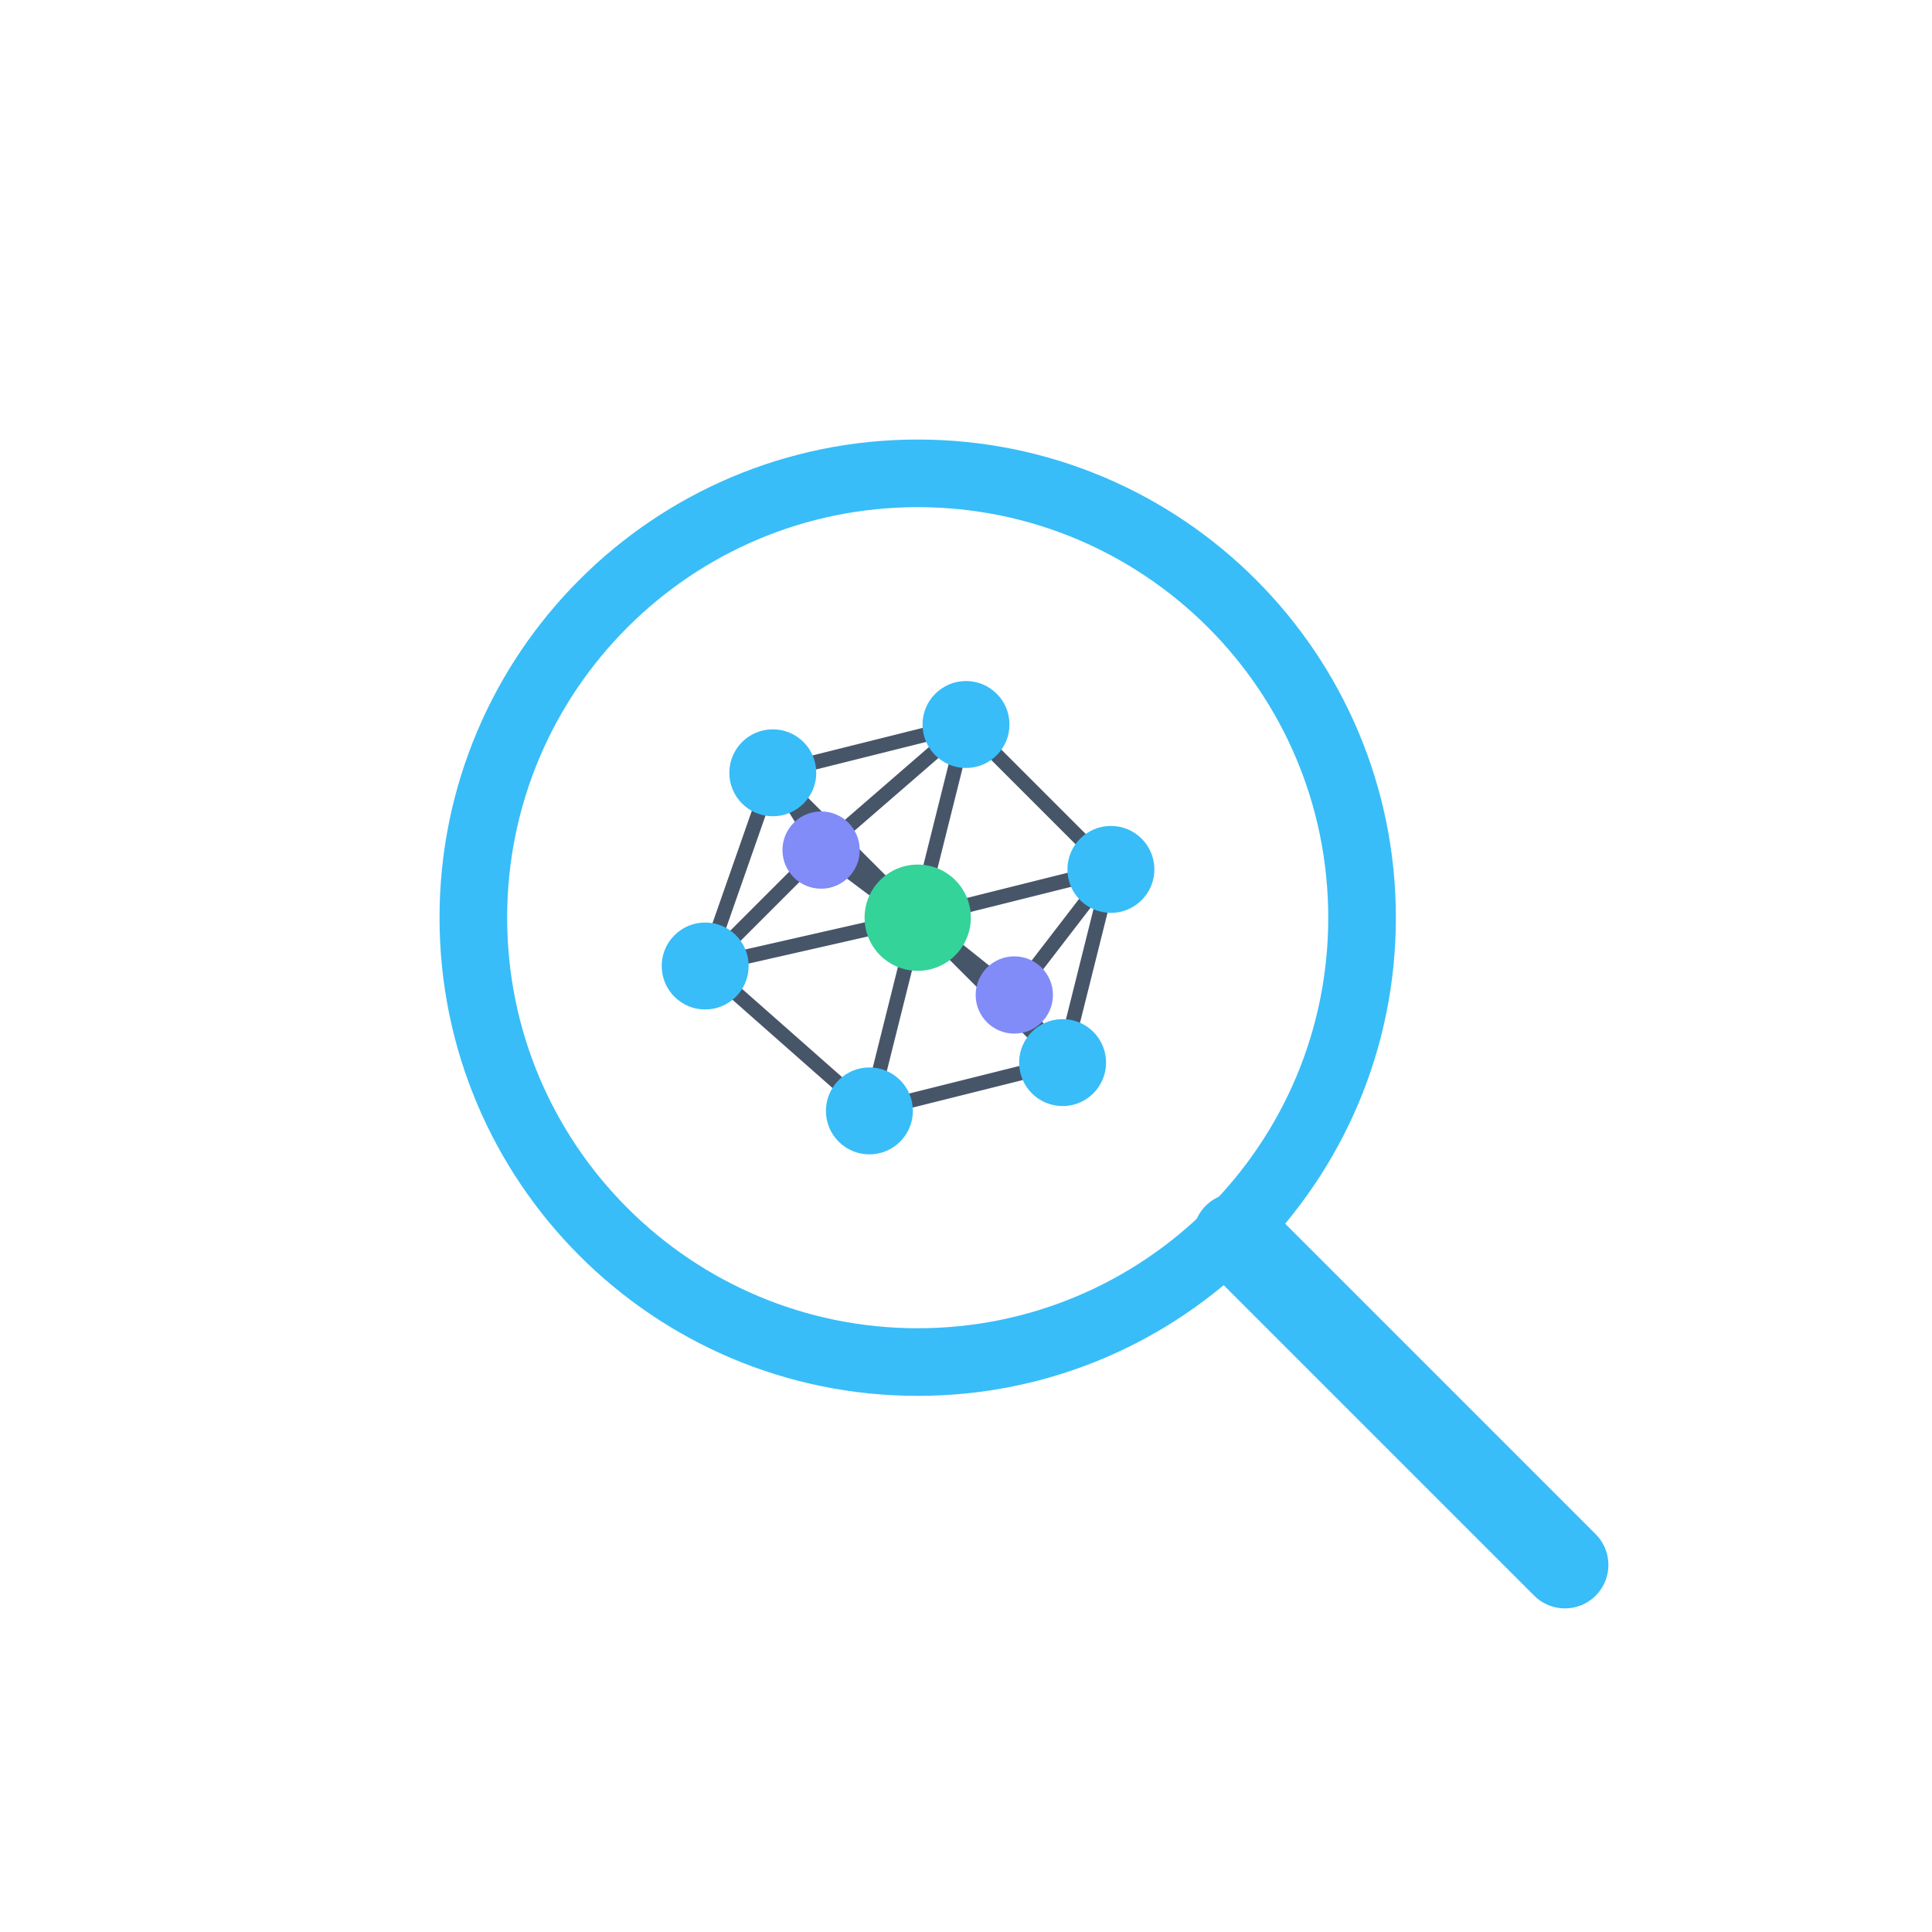
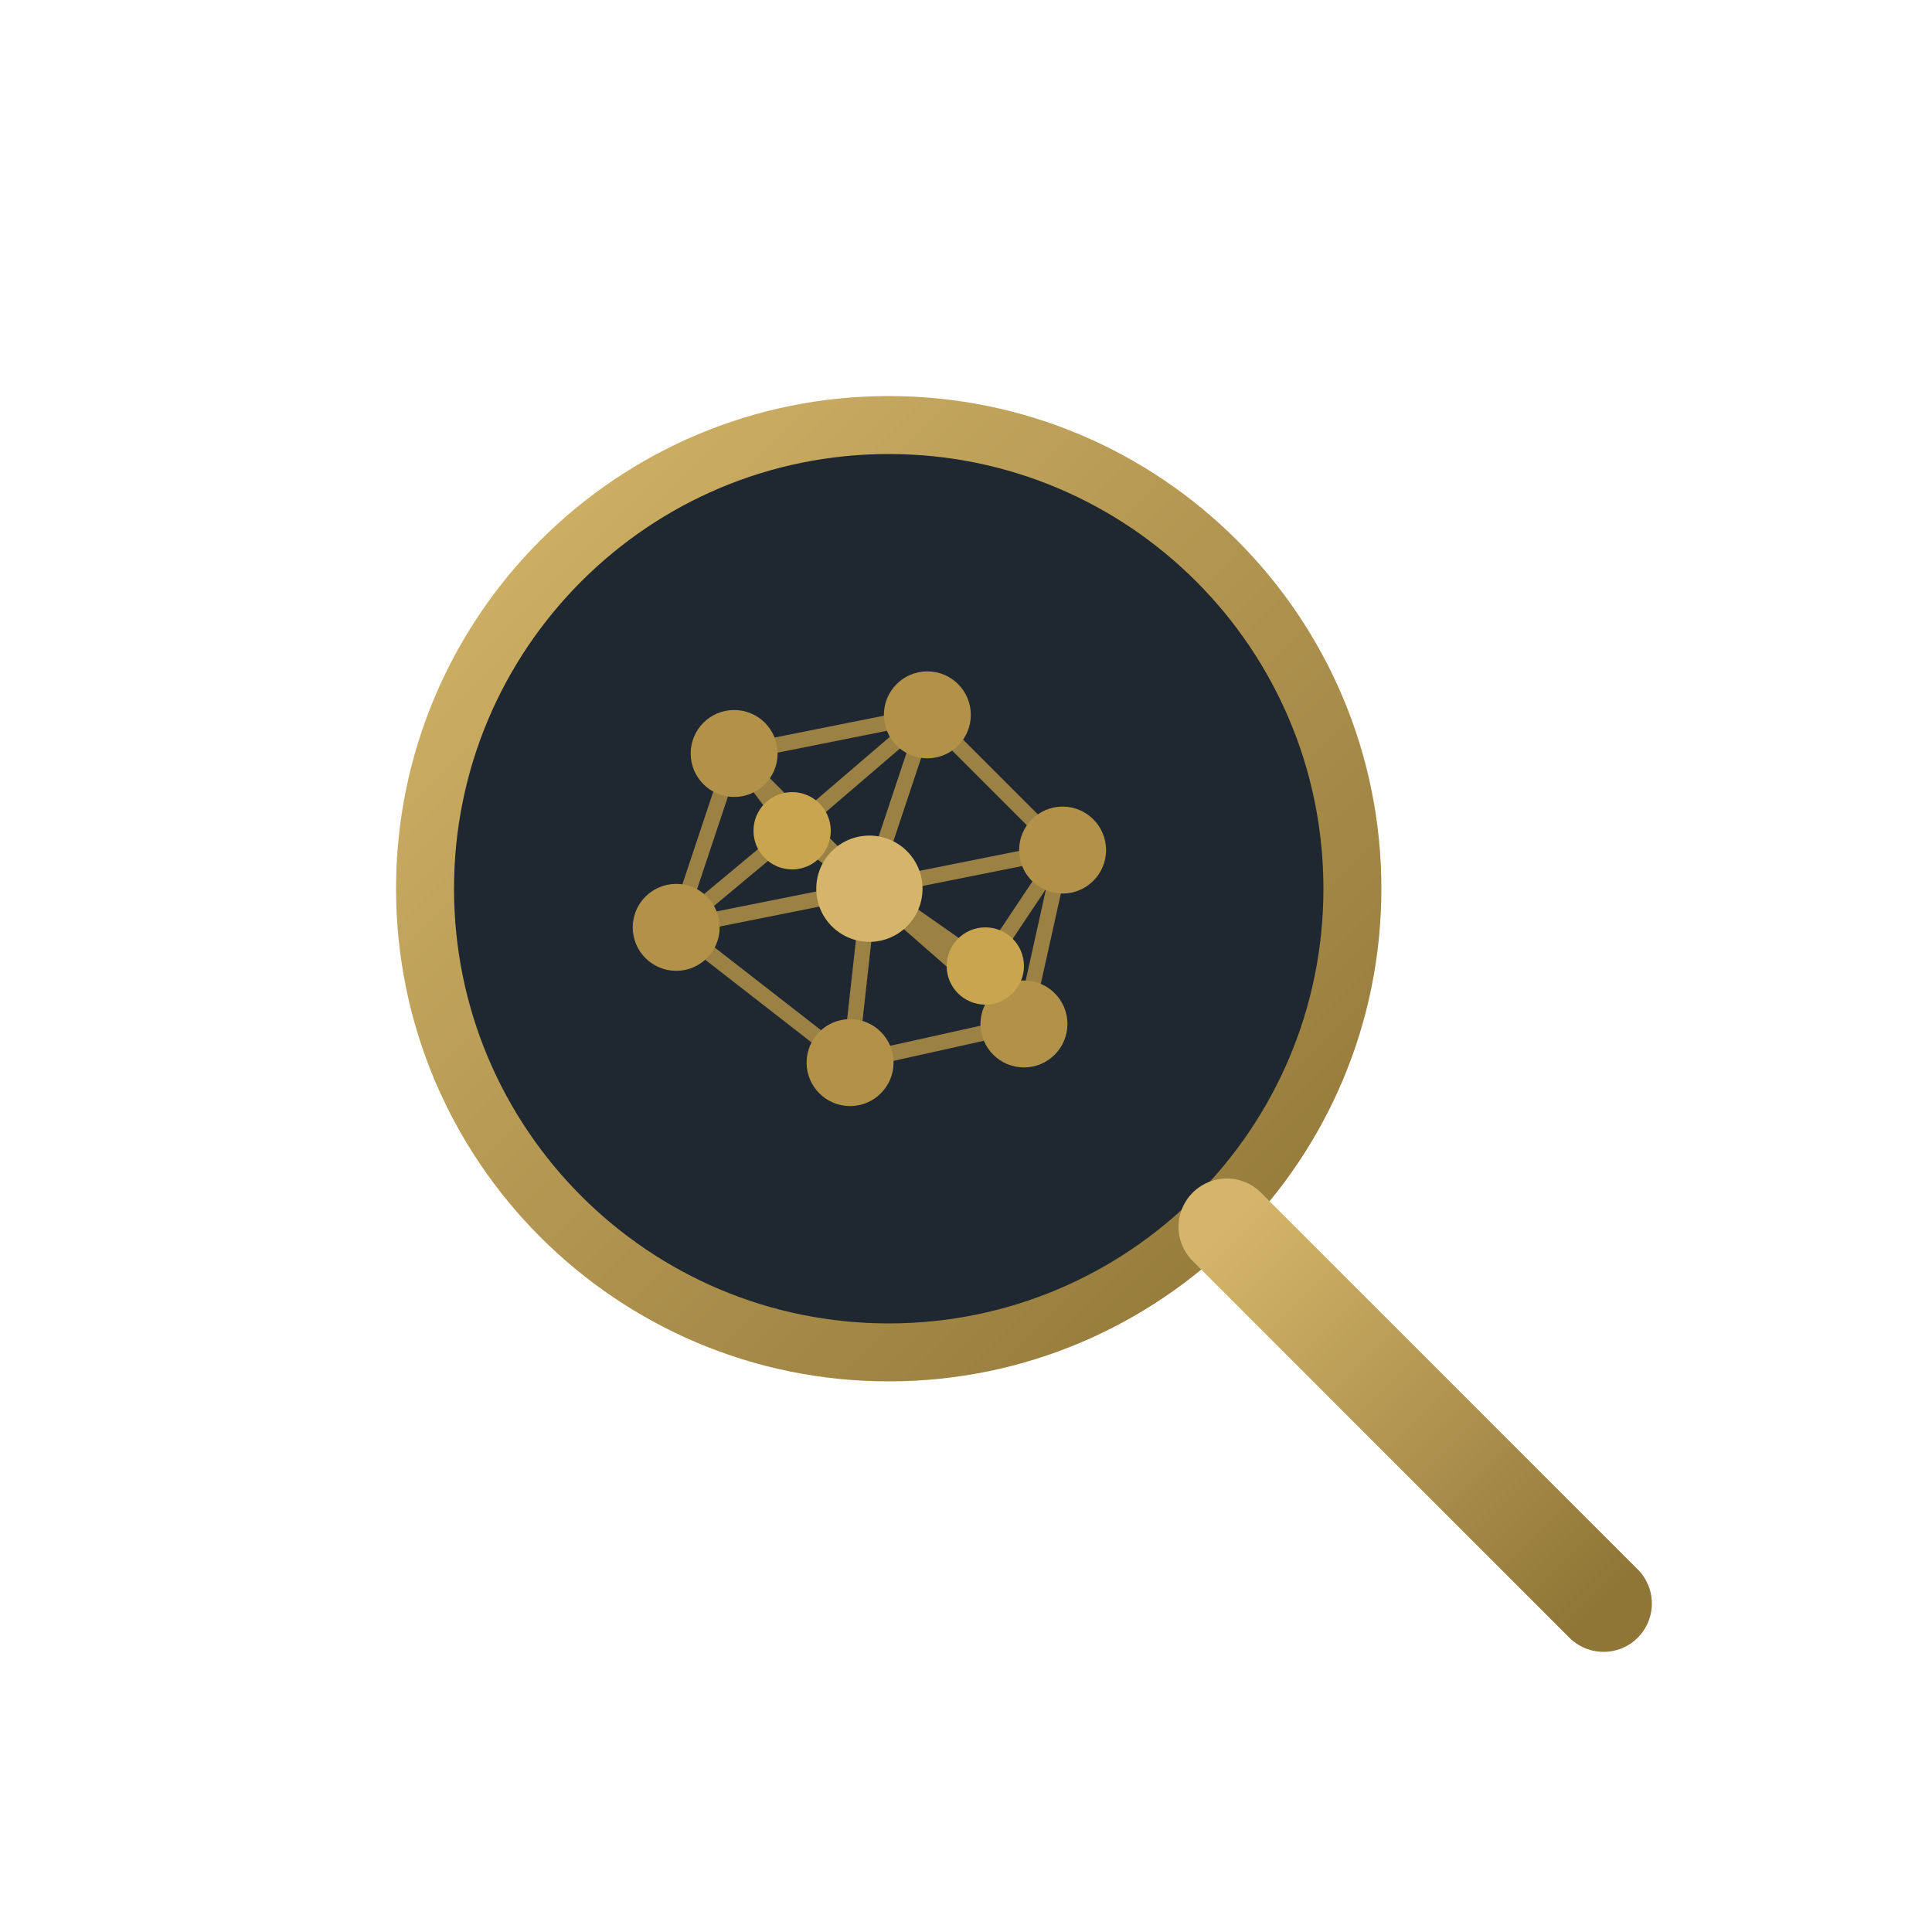
<svg xmlns="http://www.w3.org/2000/svg" viewBox="0 0 200 200" width="100%" height="100%">
-   <circle cx="95" cy="95" r="46" stroke="#38BDF8" stroke-width="7" fill="none" />
-   <line x1="128" y1="128" x2="162" y2="162" stroke="#38BDF8" stroke-width="9" stroke-linecap="round" />
-   <g stroke="#475569" stroke-width="1.5">
-     <line x1="80" y1="80" x2="100" y2="75" />
-     <line x1="80" y1="80" x2="95" y2="95" />
-     <line x1="80" y1="80" x2="73" y2="100" />
-     <line x1="100" y1="75" x2="115" y2="90" />
-     <line x1="100" y1="75" x2="95" y2="95" />
-     <line x1="115" y1="90" x2="110" y2="110" />
-     <line x1="115" y1="90" x2="95" y2="95" />
-     <line x1="110" y1="110" x2="90" y2="115" />
-     <line x1="110" y1="110" x2="95" y2="95" />
-     <line x1="90" y1="115" x2="73" y2="100" />
-     <line x1="90" y1="115" x2="95" y2="95" />
-     <line x1="73" y1="100" x2="95" y2="95" />
-     <line x1="80" y1="80" x2="85" y2="88" />
-     <line x1="100" y1="75" x2="85" y2="88" />
-     <line x1="73" y1="100" x2="85" y2="88" />
-     <line x1="95" y1="95" x2="85" y2="88" />
-     <line x1="115" y1="90" x2="105" y2="103" />
-     <line x1="110" y1="110" x2="105" y2="103" />
-     <line x1="95" y1="95" x2="105" y2="103" />
-     <line x1="85" y1="88" x2="105" y2="103" />
+   <defs>
+     <linearGradient id="lens" x1="0" y1="0" x2="1" y2="1">
+       <stop offset="0%" stop-color="#d4b56a" />
+       <stop offset="100%" stop-color="#8f7536" />
+     </linearGradient>
+   </defs>
+   <circle cx="92" cy="92" r="48" fill="#1f2831" />
+   <circle cx="92" cy="92" r="48" fill="none" stroke="url(#lens)" stroke-width="6" />
+   <line x1="127" y1="127" x2="166" y2="166" stroke="url(#lens)" stroke-width="10" stroke-linecap="round" />
+   <g stroke="#b29149" stroke-width="1.6" opacity="0.85">
+     <line x1="76" y1="78" x2="96" y2="74" />
+     <line x1="76" y1="78" x2="90" y2="92" />
+     <line x1="76" y1="78" x2="70" y2="96" />
+     <line x1="96" y1="74" x2="110" y2="88" />
+     <line x1="96" y1="74" x2="90" y2="92" />
+     <line x1="110" y1="88" x2="106" y2="106" />
+     <line x1="110" y1="88" x2="90" y2="92" />
+     <line x1="106" y1="106" x2="88" y2="110" />
+     <line x1="106" y1="106" x2="90" y2="92" />
+     <line x1="88" y1="110" x2="70" y2="96" />
+     <line x1="88" y1="110" x2="90" y2="92" />
+     <line x1="70" y1="96" x2="90" y2="92" />
+     <line x1="76" y1="78" x2="82" y2="86" />
+     <line x1="96" y1="74" x2="82" y2="86" />
+     <line x1="70" y1="96" x2="82" y2="86" />
+     <line x1="90" y1="92" x2="82" y2="86" />
+     <line x1="110" y1="88" x2="102" y2="100" />
+     <line x1="106" y1="106" x2="102" y2="100" />
+     <line x1="90" y1="92" x2="102" y2="100" />
+     <line x1="82" y1="86" x2="102" y2="100" />
  </g>
-   <circle cx="95" cy="95" r="5.5" fill="#34D399" />
-   <circle cx="80" cy="80" r="4.5" fill="#38BDF8" />
-   <circle cx="100" cy="75" r="4.5" fill="#38BDF8" />
-   <circle cx="115" cy="90" r="4.5" fill="#38BDF8" />
-   <circle cx="110" cy="110" r="4.5" fill="#38BDF8" />
-   <circle cx="90" cy="115" r="4.5" fill="#38BDF8" />
-   <circle cx="73" cy="100" r="4.5" fill="#38BDF8" />
-   <circle cx="85" cy="88" r="4" fill="#818CF8" />
-   <circle cx="105" cy="103" r="4" fill="#818CF8" />
+   <circle cx="90" cy="92" r="5.5" fill="#d4b56a" />
+   <circle cx="76" cy="78" r="4.5" fill="#b29149" />
+   <circle cx="96" cy="74" r="4.5" fill="#b29149" />
+   <circle cx="110" cy="88" r="4.5" fill="#b29149" />
+   <circle cx="106" cy="106" r="4.5" fill="#b29149" />
+   <circle cx="88" cy="110" r="4.5" fill="#b29149" />
+   <circle cx="70" cy="96" r="4.5" fill="#b29149" />
+   <circle cx="82" cy="86" r="4" fill="#c9a54f" />
+   <circle cx="102" cy="100" r="4" fill="#c9a54f" />
</svg>
